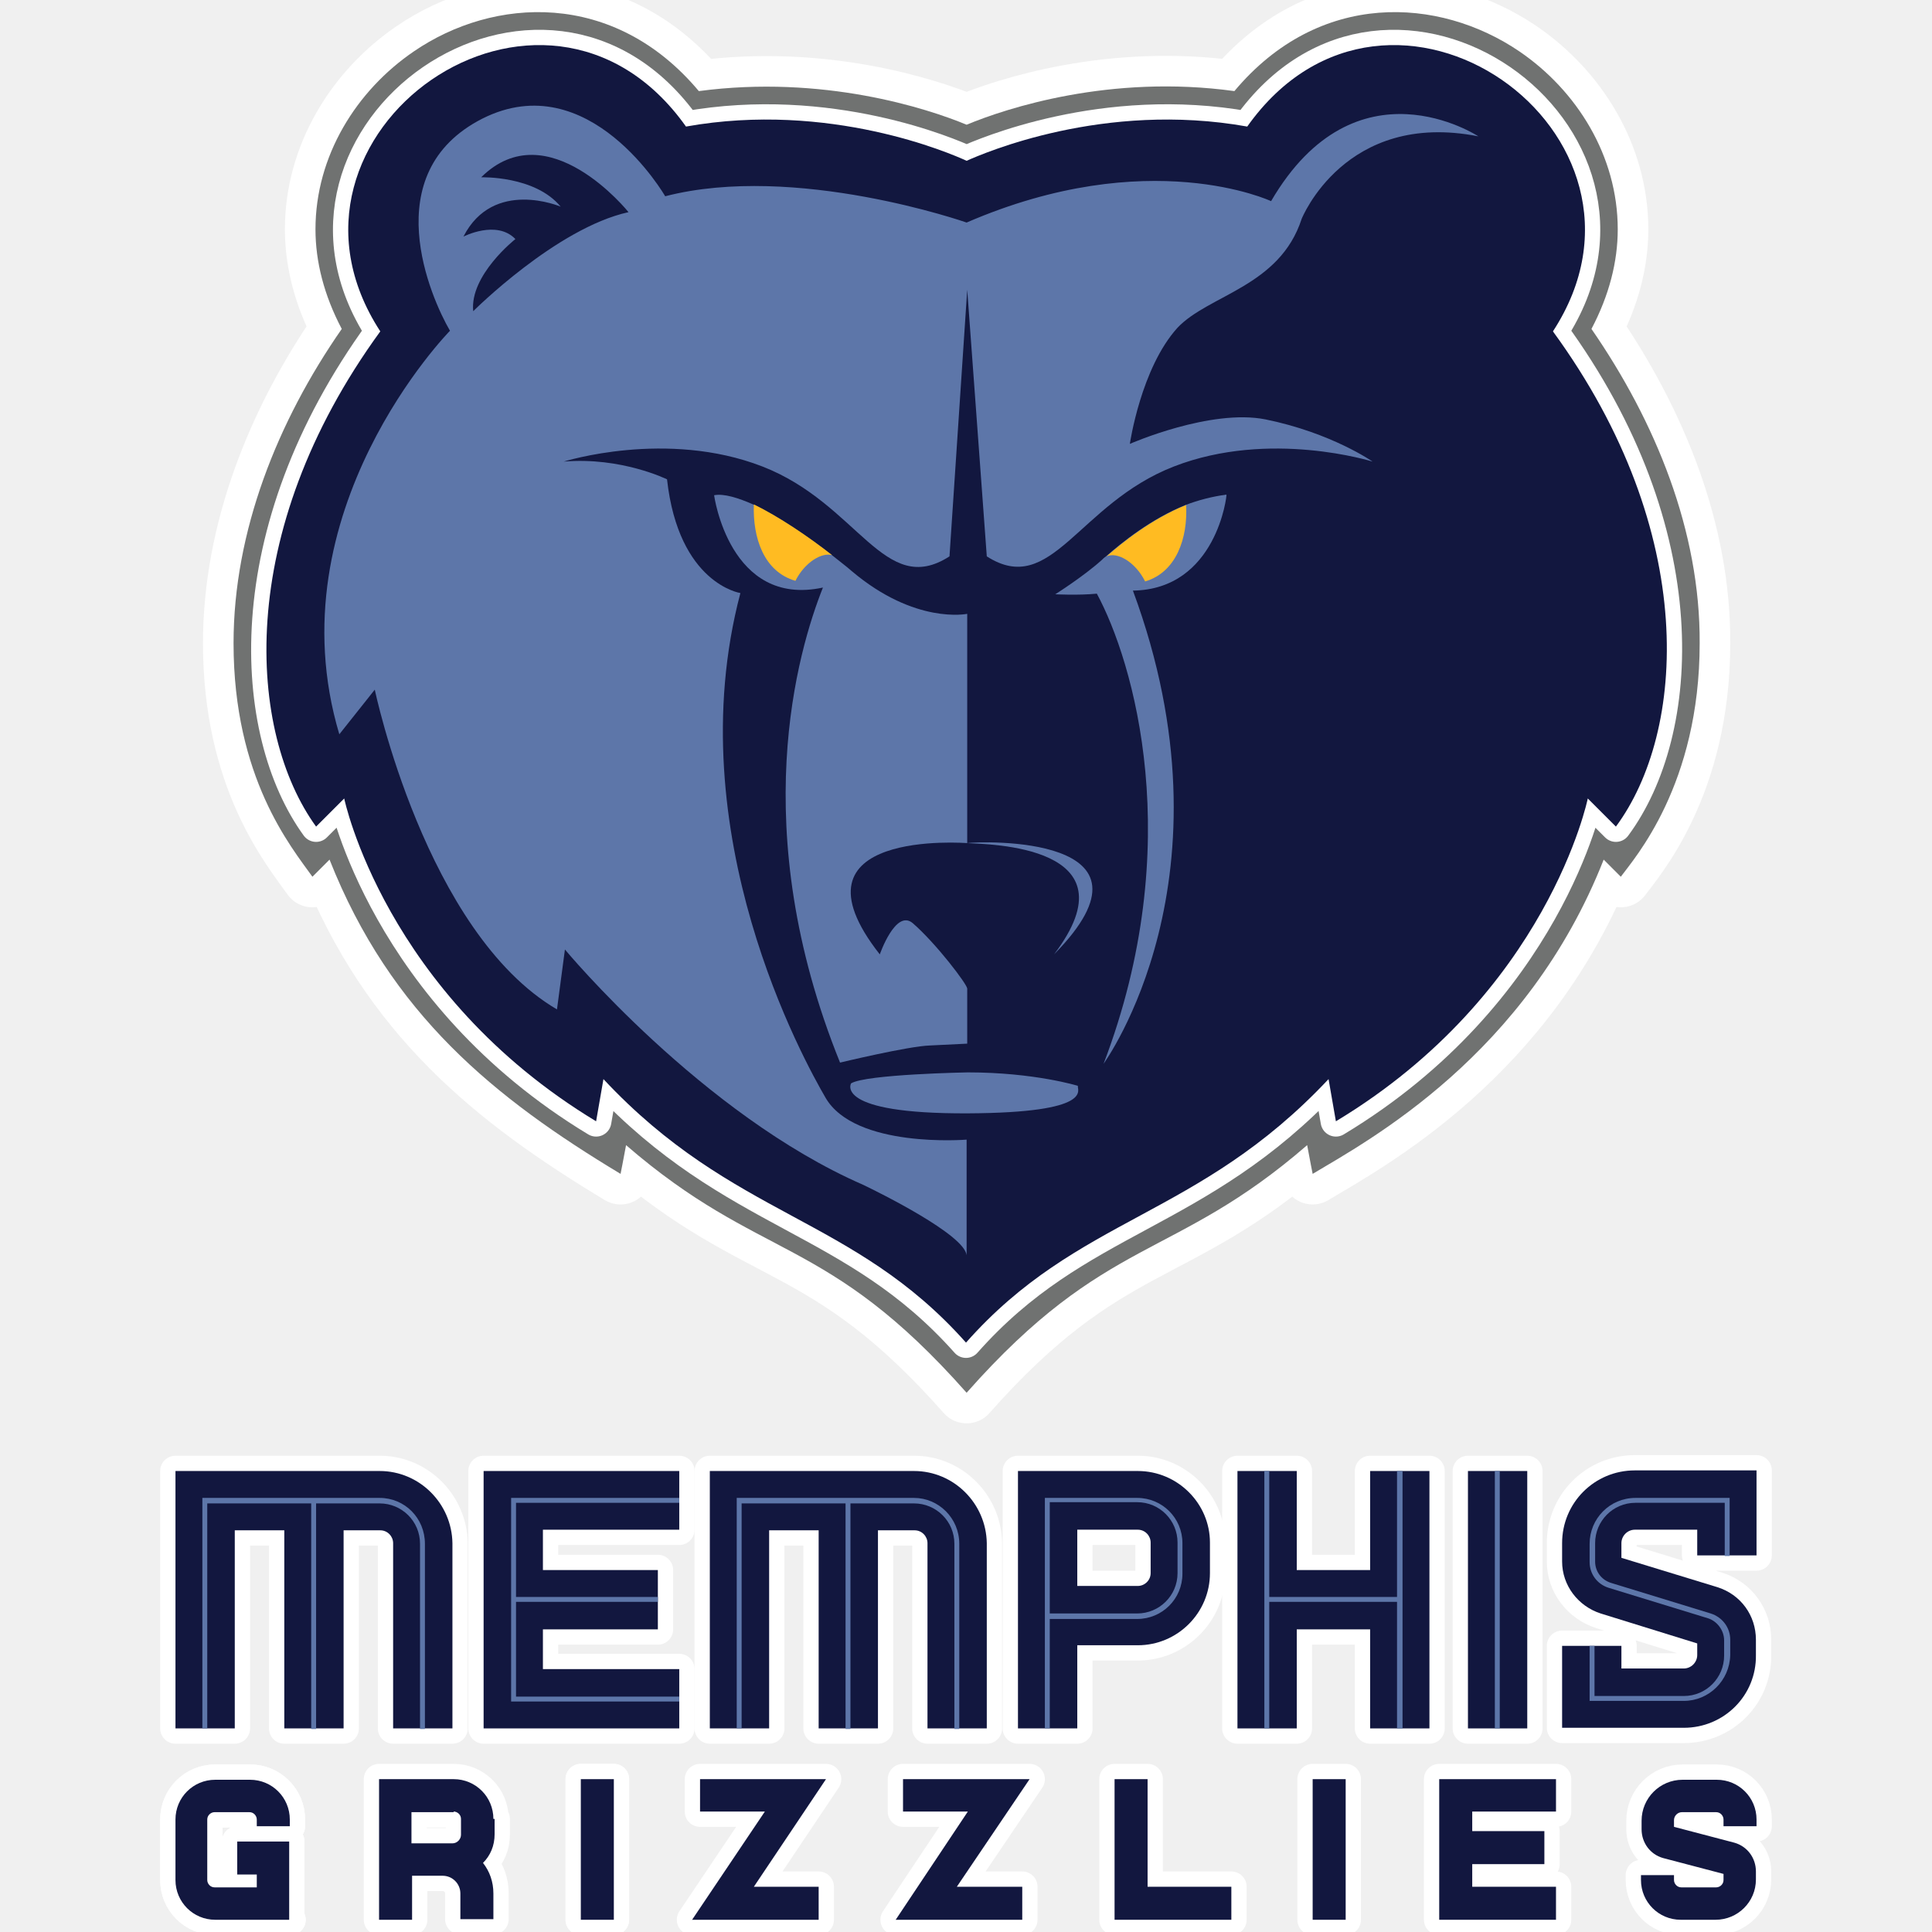
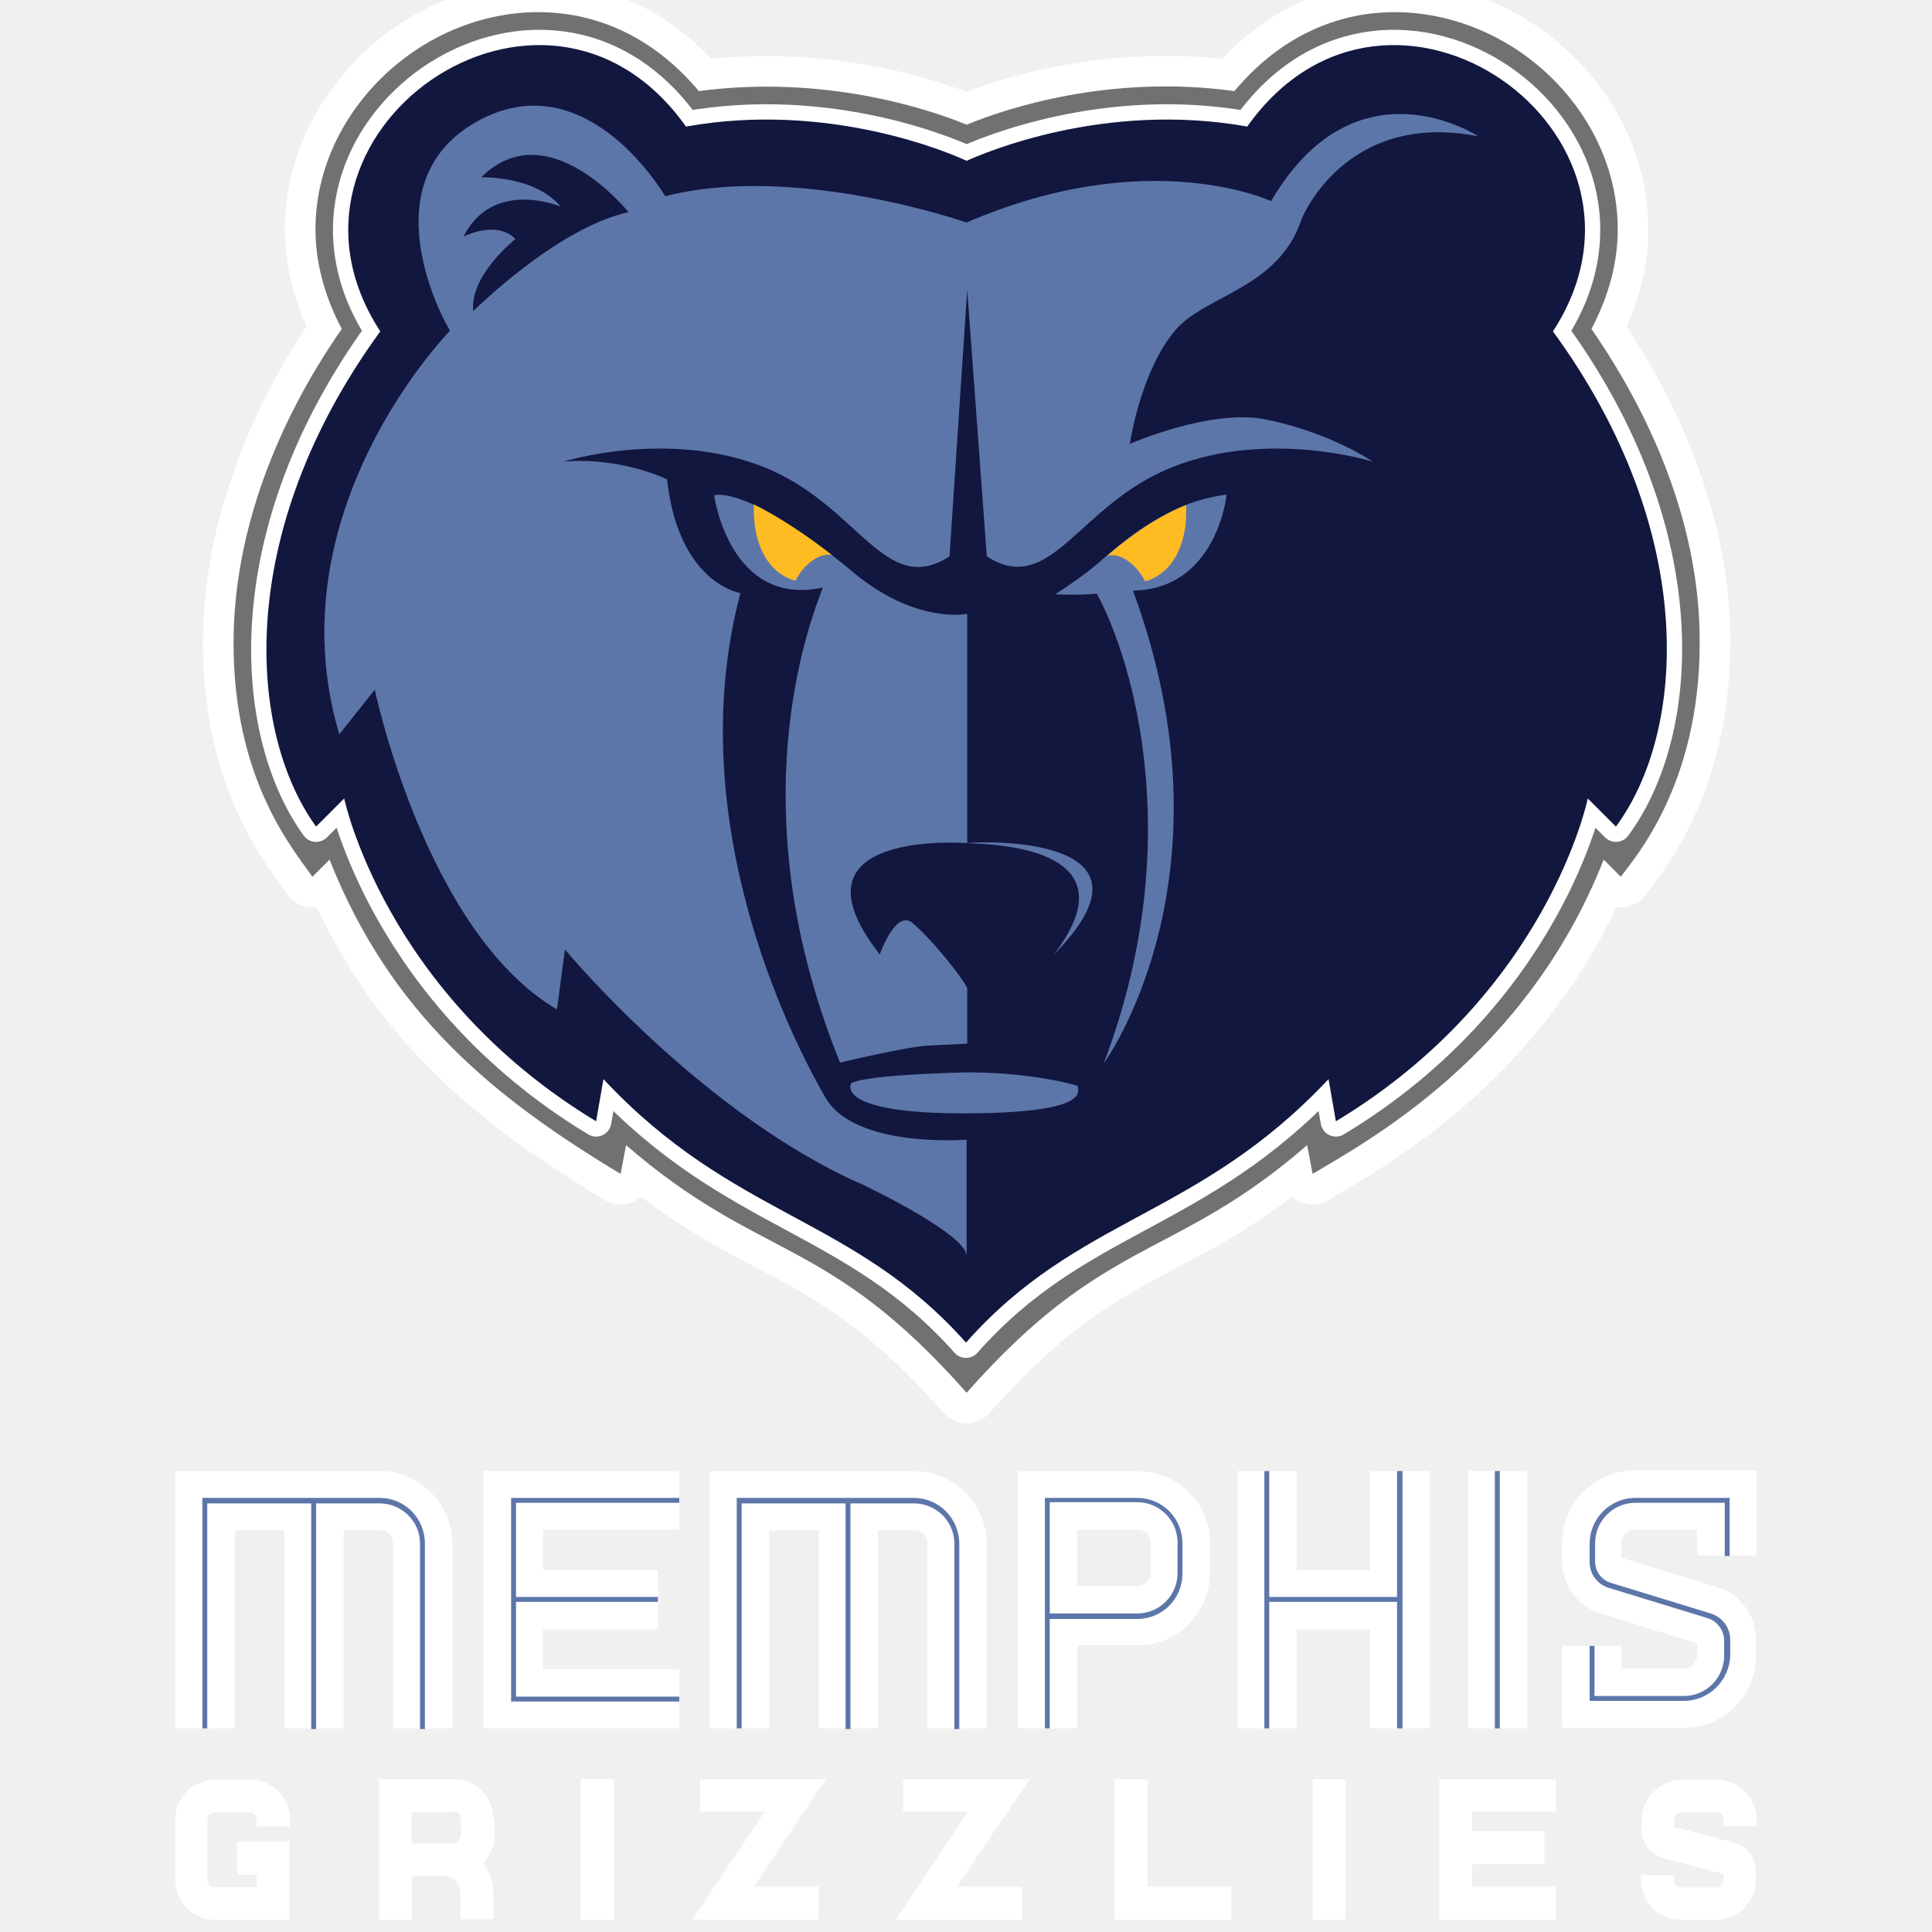
<svg xmlns="http://www.w3.org/2000/svg" version="1.1" id="Layer_1" x="0px" y="0px" viewBox="42 42 316 316" style="enable-background:new 0 0 400 400;" xml:space="preserve">
  <style type="text/css">
	.st0{fill:#12173F;stroke:#fff;
        stroke-width:5;
        paint-order:stroke fill;
        stroke-linejoin:round;}
	.st1{fill:#5D76A9;}
	.st2{fill:#707271;stroke:#fff;
        stroke-width:10;
        paint-order:stroke fill;
        stroke-linejoin:round;}
	.st3{fill:#FFBB22;}
- </style>
+ 	.st4{fill:#fff;}
+ 	</style>
  <g>
-     <path class="st0" d="M122.7,339.5c0-3.6-2.9-6.5-6.5-6.5H104v23h5.4v-7.2h5c1.6,0,2.9,1.3,2.9,2.9v4.2h5.4v-4.2   c0-1.9-0.6-3.6-1.7-5c1.2-1.2,1.9-2.8,1.9-4.7v-2.5H122.7z M116.2,338.3c0.6,0,1.2,0.5,1.2,1.2v2.6c0,0.7-0.6,1.4-1.4,1.4h-6.7   v-5.1h6.9V338.3z" />
-     <polygon class="st0" points="243.4,356 224.3,356 224.3,333 229.7,333 229.7,350.6 243.4,350.6  " />
-     <polygon class="st0" points="296.5,338.3 296.5,333 277.4,333 277.4,356 296.5,356 296.5,350.6 282.8,350.6 282.8,346.9    294.6,346.9 294.6,341.5 282.8,341.5 282.8,338.3  " />
-     <polygon class="st0" points="175.9,356 155.2,356 167.1,338.3 156.5,338.3 156.5,333 177.1,333 165.3,350.6 175.9,350.6  " />
-     <polygon class="st0" points="209.2,356 188.5,356 200.3,338.3 189.7,338.3 189.7,333 210.4,333 198.5,350.6 209.2,350.6  " />
-     <rect x="256.7" y="333" class="st0" width="5.4" height="23" />
-     <rect x="137" y="333" class="st0" width="5.4" height="23" />
-     <rect x="137" y="333" class="st0" width="5.4" height="23" />
+     <path class="st4" d="M122.7,339.5c0-3.6-2.9-6.5-6.5-6.5H104v23h5.4v-7.2h5c1.6,0,2.9,1.3,2.9,2.9v4.2h5.4v-4.2   c0-1.9-0.6-3.6-1.7-5c1.2-1.2,1.9-2.8,1.9-4.7v-2.5H122.7z M116.2,338.3c0.6,0,1.2,0.5,1.2,1.2v2.6c0,0.7-0.6,1.4-1.4,1.4h-6.7   v-5.1h6.9V338.3z" />
+     <polygon class="st4" points="243.4,356 224.3,356 224.3,333 229.7,333 229.7,350.6 243.4,350.6  " />
+     <polygon class="st4" points="296.5,338.3 296.5,333 277.4,333 277.4,356 296.5,356 296.5,350.6 282.8,350.6 282.8,346.9    294.6,346.9 294.6,341.5 282.8,341.5 282.8,338.3  " />
+     <polygon class="st4" points="175.9,356 155.2,356 167.1,338.3 156.5,338.3 156.5,333 177.1,333 165.3,350.6 175.9,350.6  " />
+     <polygon class="st4" points="209.2,356 188.5,356 200.3,338.3 189.7,338.3 189.7,333 210.4,333 198.5,350.6 209.2,350.6  " />
+     <rect x="256.7" y="333" class="st4" width="5.4" height="23" />
+     <rect x="137" y="333" class="st4" width="5.4" height="23" />
+     <rect x="137" y="333" class="st4" width="5.4" height="23" />
    <g>
-       <path class="st0" d="M228.1,282.6h-19.6v42.1h9.7v-13.6h9.9c6.5,0,11.8-5.3,11.8-11.8v-5C239.9,287.9,234.6,282.6,228.1,282.6z     M230.2,299.3c0,1.2-1,2.1-2.1,2.1h-9.9v-9.2h9.9c1.2,0,2.1,1,2.1,2.1V299.3z" />
+       <path class="st4" d="M228.1,282.6h-19.6v42.1h9.7v-13.6h9.9c6.5,0,11.8-5.3,11.8-11.8v-5C239.9,287.9,234.6,282.6,228.1,282.6z     M230.2,299.3c0,1.2-1,2.1-2.1,2.1h-9.9v-9.2h9.9c1.2,0,2.1,1,2.1,2.1V299.3z" />
    </g>
    <path class="st1" d="M213.7,324.7h-0.8V287H228c4.1,0,7.4,3.3,7.4,7.4v5c0,4.1-3.3,7.4-7.4,7.4h-14.3V324.7z M213.7,305.9H228   c3.6,0,6.6-2.9,6.6-6.6v-5c0-3.6-2.9-6.6-6.6-6.6h-14.3V305.9z" />
-     <polygon class="st0" points="153.1,292.2 153.1,282.6 121.1,282.6 121.1,324.7 153.1,324.7 153.1,315 130.8,315 130.8,308.5    149.6,308.5 149.6,298.8 130.8,298.8 130.8,292.2  " />
+     <polygon class="st4" points="153.1,292.2 153.1,282.6 121.1,282.6 121.1,324.7 153.1,324.7 153.1,315 130.8,315 130.8,308.5    149.6,308.5 149.6,298.8 130.8,298.8 130.8,292.2  " />
    <polygon class="st1" points="153.1,287.8 153.1,287 125.6,287 125.6,320.3 153.1,320.3 153.1,319.5 126.4,319.5 126.4,304    149.6,304 149.6,303.2 126.4,303.2 126.4,287.8  " />
-     <path class="st0" d="M191.5,282.6h-33.4v42.1h9.7v-32.4h8.1v32.4h9.7v-32.4h6c1.2,0,2.1,1,2.1,2.1v30.3h9.7v-30.3   C203.3,287.9,198,282.6,191.5,282.6" />
+     <path class="st4" d="M191.5,282.6h-33.4v42.1h9.7v-32.4h8.1v32.4h9.7v-32.4h6c1.2,0,2.1,1,2.1,2.1v30.3h9.7v-30.3   C203.3,287.9,198,282.6,191.5,282.6" />
    <path class="st1" d="M191.5,287h-29v37.7h0.8v-36.8h17v36.9h0.8v-36.9h10.4c3.6,0,6.6,2.9,6.6,6.6v30.3h0.8v-30.3   C198.9,290.3,195.5,287,191.5,287" />
-     <path class="st0" d="M104.1,282.6H70.7v42.1h9.7v-32.4h8.1v32.4h9.7v-32.4h6c1.2,0,2.1,1,2.1,2.1v30.3h9.7v-30.3   C115.9,287.9,110.6,282.6,104.1,282.6" />
+     <path class="st4" d="M104.1,282.6H70.7v42.1h9.7v-32.4h8.1v32.4h9.7v-32.4h6c1.2,0,2.1,1,2.1,2.1v30.3h9.7v-30.3   C115.9,287.9,110.6,282.6,104.1,282.6" />
    <path class="st1" d="M104.1,287h-29v37.7h0.8v-36.8h17v36.9h0.8v-36.9h10.4c3.6,0,6.6,2.9,6.6,6.6v30.3h0.8v-30.3   C111.5,290.3,108.2,287,104.1,287" />
-     <rect x="282.1" y="282.6" class="st0" width="9.7" height="42.1" />
+     <rect x="282.1" y="282.6" class="st4" width="9.7" height="42.1" />
    <rect x="286.5" y="282.6" class="st1" width="0.8" height="42.1" />
-     <polygon class="st0" points="266.1,282.6 266.1,298.8 254.1,298.8 254.1,282.6 244.4,282.6 244.4,324.7 254.1,324.7 254.1,308.5    266.1,308.5 266.1,324.7 275.8,324.7 275.8,282.6  " />
+     <polygon class="st4" points="266.1,282.6 266.1,298.8 254.1,298.8 254.1,282.6 244.4,282.6 244.4,324.7 254.1,324.7 254.1,308.5    266.1,308.5 266.1,324.7 275.8,324.7 275.8,282.6  " />
    <polygon class="st1" points="270.5,282.6 270.5,303.2 249.6,303.2 249.6,282.6 248.8,282.6 248.8,324.7 249.6,324.7 249.6,304    270.5,304 270.5,324.7 271.4,324.7 271.4,282.6  " />
-     <path class="st0" d="M89.5,356H77.2c-3.6,0-6.5-2.9-6.5-6.5v-9.9c0-3.6,2.9-6.5,6.5-6.5h5.7c3.6,0,6.5,2.9,6.5,6.5v1.1H84v-1.1   c0-0.6-0.5-1.2-1.2-1.2h-5.7c-0.6,0-1.2,0.5-1.2,1.2v9.9c0,0.6,0.5,1.2,1.2,1.2H84v-2.1h-3.2v-5.4h8.5V356H89.5z" />
-     <path class="st0" d="M89.5,356H77.2c-3.6,0-6.5-2.9-6.5-6.5v-9.9c0-3.6,2.9-6.5,6.5-6.5h5.7c3.6,0,6.5,2.9,6.5,6.5v1.1H84v-1.1   c0-0.6-0.5-1.2-1.2-1.2h-5.7c-0.6,0-1.2,0.5-1.2,1.2v9.9c0,0.6,0.5,1.2,1.2,1.2H84v-2.1h-3.2v-5.4h8.5V356H89.5z" />
-     <path class="st0" d="M322.6,356h-5.7c-3.6,0-6.5-2.9-6.5-6.5v-0.8h5.4v0.8c0,0.6,0.5,1.2,1.2,1.2h5.7c0.6,0,1.2-0.5,1.2-1.2v-1   l-9.9-2.6c-2.1-0.6-3.5-2.5-3.5-4.7v-1.4c0-3.7,3-6.7,6.7-6.7h5.6c3.6,0,6.5,2.9,6.5,6.5v1.1h-5.4v-1.1c0-0.6-0.5-1.2-1.2-1.2h-5.6   c-0.7,0-1.3,0.6-1.3,1.3v1.1l9.9,2.6c2.1,0.6,3.5,2.5,3.5,4.7v1.3C329.2,353.1,326.2,356,322.6,356" />
-     <path class="st0" d="M317.4,324.6h-19.9v-13.4h9.7v3.7h10.2c1.2,0,2.2-1,2.2-2.2v-1.9l-15.8-4.9c-3.7-1.2-6.3-4.6-6.3-8.5v-3   c0-6.6,5.3-11.9,11.9-11.9h19.9v13.9h-9.7v-4.2h-10.2c-1.2,0-2.2,1-2.2,2.2v2.4l15.7,4.8c3.8,1.2,6.3,4.6,6.3,8.6v2.5   C329.3,319.3,324,324.6,317.4,324.6" />
+     <path class="st4" d="M89.5,356H77.2c-3.6,0-6.5-2.9-6.5-6.5v-9.9c0-3.6,2.9-6.5,6.5-6.5h5.7c3.6,0,6.5,2.9,6.5,6.5v1.1H84v-1.1   c0-0.6-0.5-1.2-1.2-1.2h-5.7c-0.6,0-1.2,0.5-1.2,1.2v9.9c0,0.6,0.5,1.2,1.2,1.2H84v-2.1h-3.2v-5.4h8.5V356H89.5z" />
+     <path class="st4" d="M89.5,356H77.2c-3.6,0-6.5-2.9-6.5-6.5v-9.9c0-3.6,2.9-6.5,6.5-6.5h5.7c3.6,0,6.5,2.9,6.5,6.5v1.1H84v-1.1   c0-0.6-0.5-1.2-1.2-1.2h-5.7c-0.6,0-1.2,0.5-1.2,1.2v9.9c0,0.6,0.5,1.2,1.2,1.2H84v-2.1h-3.2v-5.4h8.5V356H89.5z" />
+     <path class="st4" d="M322.6,356h-5.7c-3.6,0-6.5-2.9-6.5-6.5v-0.8h5.4v0.8c0,0.6,0.5,1.2,1.2,1.2h5.7c0.6,0,1.2-0.5,1.2-1.2v-1   l-9.9-2.6c-2.1-0.6-3.5-2.5-3.5-4.7v-1.4c0-3.7,3-6.7,6.7-6.7h5.6c3.6,0,6.5,2.9,6.5,6.5v1.1h-5.4v-1.1c0-0.6-0.5-1.2-1.2-1.2h-5.6   c-0.7,0-1.3,0.6-1.3,1.3v1.1l9.9,2.6c2.1,0.6,3.5,2.5,3.5,4.7v1.3C329.2,353.1,326.2,356,322.6,356" />
+     <path class="st4" d="M317.4,324.6h-19.9v-13.4h9.7v3.7h10.2c1.2,0,2.2-1,2.2-2.2v-1.9l-15.8-4.9c-3.7-1.2-6.3-4.6-6.3-8.5v-3   c0-6.6,5.3-11.9,11.9-11.9h19.9v13.9h-9.7v-4.2h-10.2c-1.2,0-2.2,1-2.2,2.2v2.4l15.7,4.8c3.8,1.2,6.3,4.6,6.3,8.6v2.5   C329.3,319.3,324,324.6,317.4,324.6" />
    <path class="st1" d="M317.4,320.2H302v-9h0.8v8.2h14.6c3.7,0,6.6-3,6.6-6.6v-2.5c0-1.6-1.1-3.1-2.6-3.6l-16.3-5   c-1.9-0.6-3.1-2.3-3.1-4.2v-3c0-4.1,3.3-7.5,7.5-7.5h15.4v9.5h-0.8v-8.7h-14.6c-3.7,0-6.6,3-6.6,6.6v3c0,1.6,1,3,2.6,3.5l16.3,5   c1.9,0.6,3.2,2.3,3.2,4.3v2.5C324.9,316.9,321.5,320.2,317.4,320.2" />
    <path class="st2" d="M302.3,95.8c2.9-5.5,4.3-11,4.3-16.3c0-12-6.7-22.7-16.1-29.1c-13.1-8.9-32.7-10.1-46.6,6.5   c-20.3-2.8-37.3,2.8-43.8,5.5c-6.5-2.7-23.5-8.2-43.8-5.5c-13.9-16.6-33.6-15.4-46.6-6.5c-9.4,6.4-16.1,17.1-16.1,29.1   c0,5.3,1.4,10.8,4.3,16.3c-10.5,15.1-17.7,33.1-17.7,51.4c0,22,9.4,33.3,12.9,38.2c0,0,1.5-1.5,2.8-2.8c10,25.3,27,39,47.6,51.4   c0,0,0.5-2.5,0.9-4.7c22.2,19.2,32.7,14.5,55.7,40.5c22.9-25.9,33.8-21.5,55.7-40.5c0.4,2.2,0.9,4.7,0.9,4.7   c9.2-5.5,35-19.4,47.6-51.4c1.3,1.3,2.8,2.8,2.8,2.8c2.2-3,12.9-15,12.9-38.2C320.1,128.9,312.8,111,302.3,95.8" />
    <path class="st0" d="M296,96.2c21.1-32.4-26.8-66.2-50-33.5c-23.5-4.2-43.2,4.4-45.9,5.6c-2.6-1.2-22.4-9.8-45.9-5.6   c-23.2-32.7-71.1,1.1-50,33.5c-24.1,33.1-21.6,65.7-10.5,81l4.6-4.6c0,0,6.6,31.9,41.2,52.8l1.2-6.9c21.3,22.8,40.8,22.3,59.3,43.1   c18.4-20.8,37.9-20.3,59.3-43.1l1.2,6.9c34.7-20.9,41.2-52.8,41.2-52.8l4.6,4.6C317.7,161.8,320.1,129.2,296,96.2" />
    <path class="st1" d="M200.3,217.4c0,0-16.7,0.3-19.1,1.8c0,0-2.9,5,19.1,4.9c20.9-0.1,17.8-3.9,18-4.5   C218.3,219.6,211.2,217.4,200.3,217.4" />
    <path class="st1" d="M185.9,198.1c0,0,2.6-7.5,5.4-5.1c3.8,3.3,8.9,10,8.9,10.7v9l-6.1,0.3c-3.5,0.1-14.7,2.8-14.7,2.8   c-15.5-38.3-6.9-67.4-2.8-77.7c-15.3,3.3-17.8-15.1-17.8-15.1c1.6-0.3,3.9,0.4,6.6,1.6c4.1,2,8.9,5.3,12.8,8.3l0,0   c1.1,0.9,2.2,1.7,3.1,2.5c10.4,8.8,18.9,7,18.9,7v37.5C200.1,179.9,169.7,177.5,185.9,198.1" />
    <path class="st1" d="M214.4,198.1c19.4-19.7-12.2-18.5-14.2-18.2C203.5,180.1,228,180.2,214.4,198.1" />
    <path class="st1" d="M227.3,138.6c17.4,47-4.7,77.2-4.8,77.4c13.7-35.9,4.9-65.8-1.1-76.9c-3.1,0.3-6.8,0.1-6.8,0.1   s4.6-2.9,7.6-5.6c0.2-0.2,0.4-0.4,0.7-0.6c2.5-2.2,7.3-6.1,13-8.4l0,0c2.1-0.8,4.4-1.4,6.7-1.7C242.7,122.9,241,138.4,227.3,138.6" />
    <path class="st1" d="M254.9,77.8c0,0,7.1-17.8,28.9-13.5c0,0-20-13.2-33.9,10.6c0,0-20-9.4-49.8,3.5c0,0-28-9.8-49.3-4.3   c0,0-12.4-21.5-29.9-12.7c-17.5,8.9-8.4,29.4-5.3,34.7c0,0-29,29.5-18.1,66l5.8-7.3c0,0,8.3,39.7,29.8,52.3l1.3-9.8   c0,0,22.4,27,48.8,38.5c2.5,1.2,16.5,8.1,16.9,11.5v-18.9c0,0-18.3,1.5-23.1-6.9c-3.3-5.7-24.3-43.2-13.9-82.5   c0,0-10.1-1.5-12-18.6c0,0-7.5-3.7-16.9-2.9c0,0,16.8-5.3,32.5,0.8s19.9,21.6,30.6,14.7l2.9-43.6l3.2,43.6   c10.6,6.8,14.9-8.6,30.6-14.7c15.7-6.1,32.5-0.8,32.5-0.8s-6.7-4.7-17.5-6.9c-9-1.8-22.2,4-22.2,4s1.8-12.4,7.8-19   C239.7,90.2,251.3,88.9,254.9,77.8z M119.4,92.9c-0.6-5.9,6.9-11.8,6.9-11.8c-3.1-3.2-8.5-0.4-8.5-0.4c4.9-9.6,15.9-4.9,15.9-4.9   c-4.2-5.1-13-4.8-13-4.8c10.9-10.8,24.1,5.7,24.1,5.7C133,79.3,119.4,92.9,119.4,92.9z" />
    <path class="st3" d="M178.1,132.8c-1.7-0.5-4.5,1.2-6,4.2c-5.2-1.5-7-7.1-6.8-12.5l0,0C169.4,126.5,174.3,129.8,178.1,132.8" />
    <path class="st3" d="M229.3,137.1c-1.6-3.2-4.6-4.9-6.3-4.1c2.5-2.2,7.3-6.1,13-8.4l0,0C236.3,130,234.4,135.6,229.3,137.1" />
  </g>
</svg>
